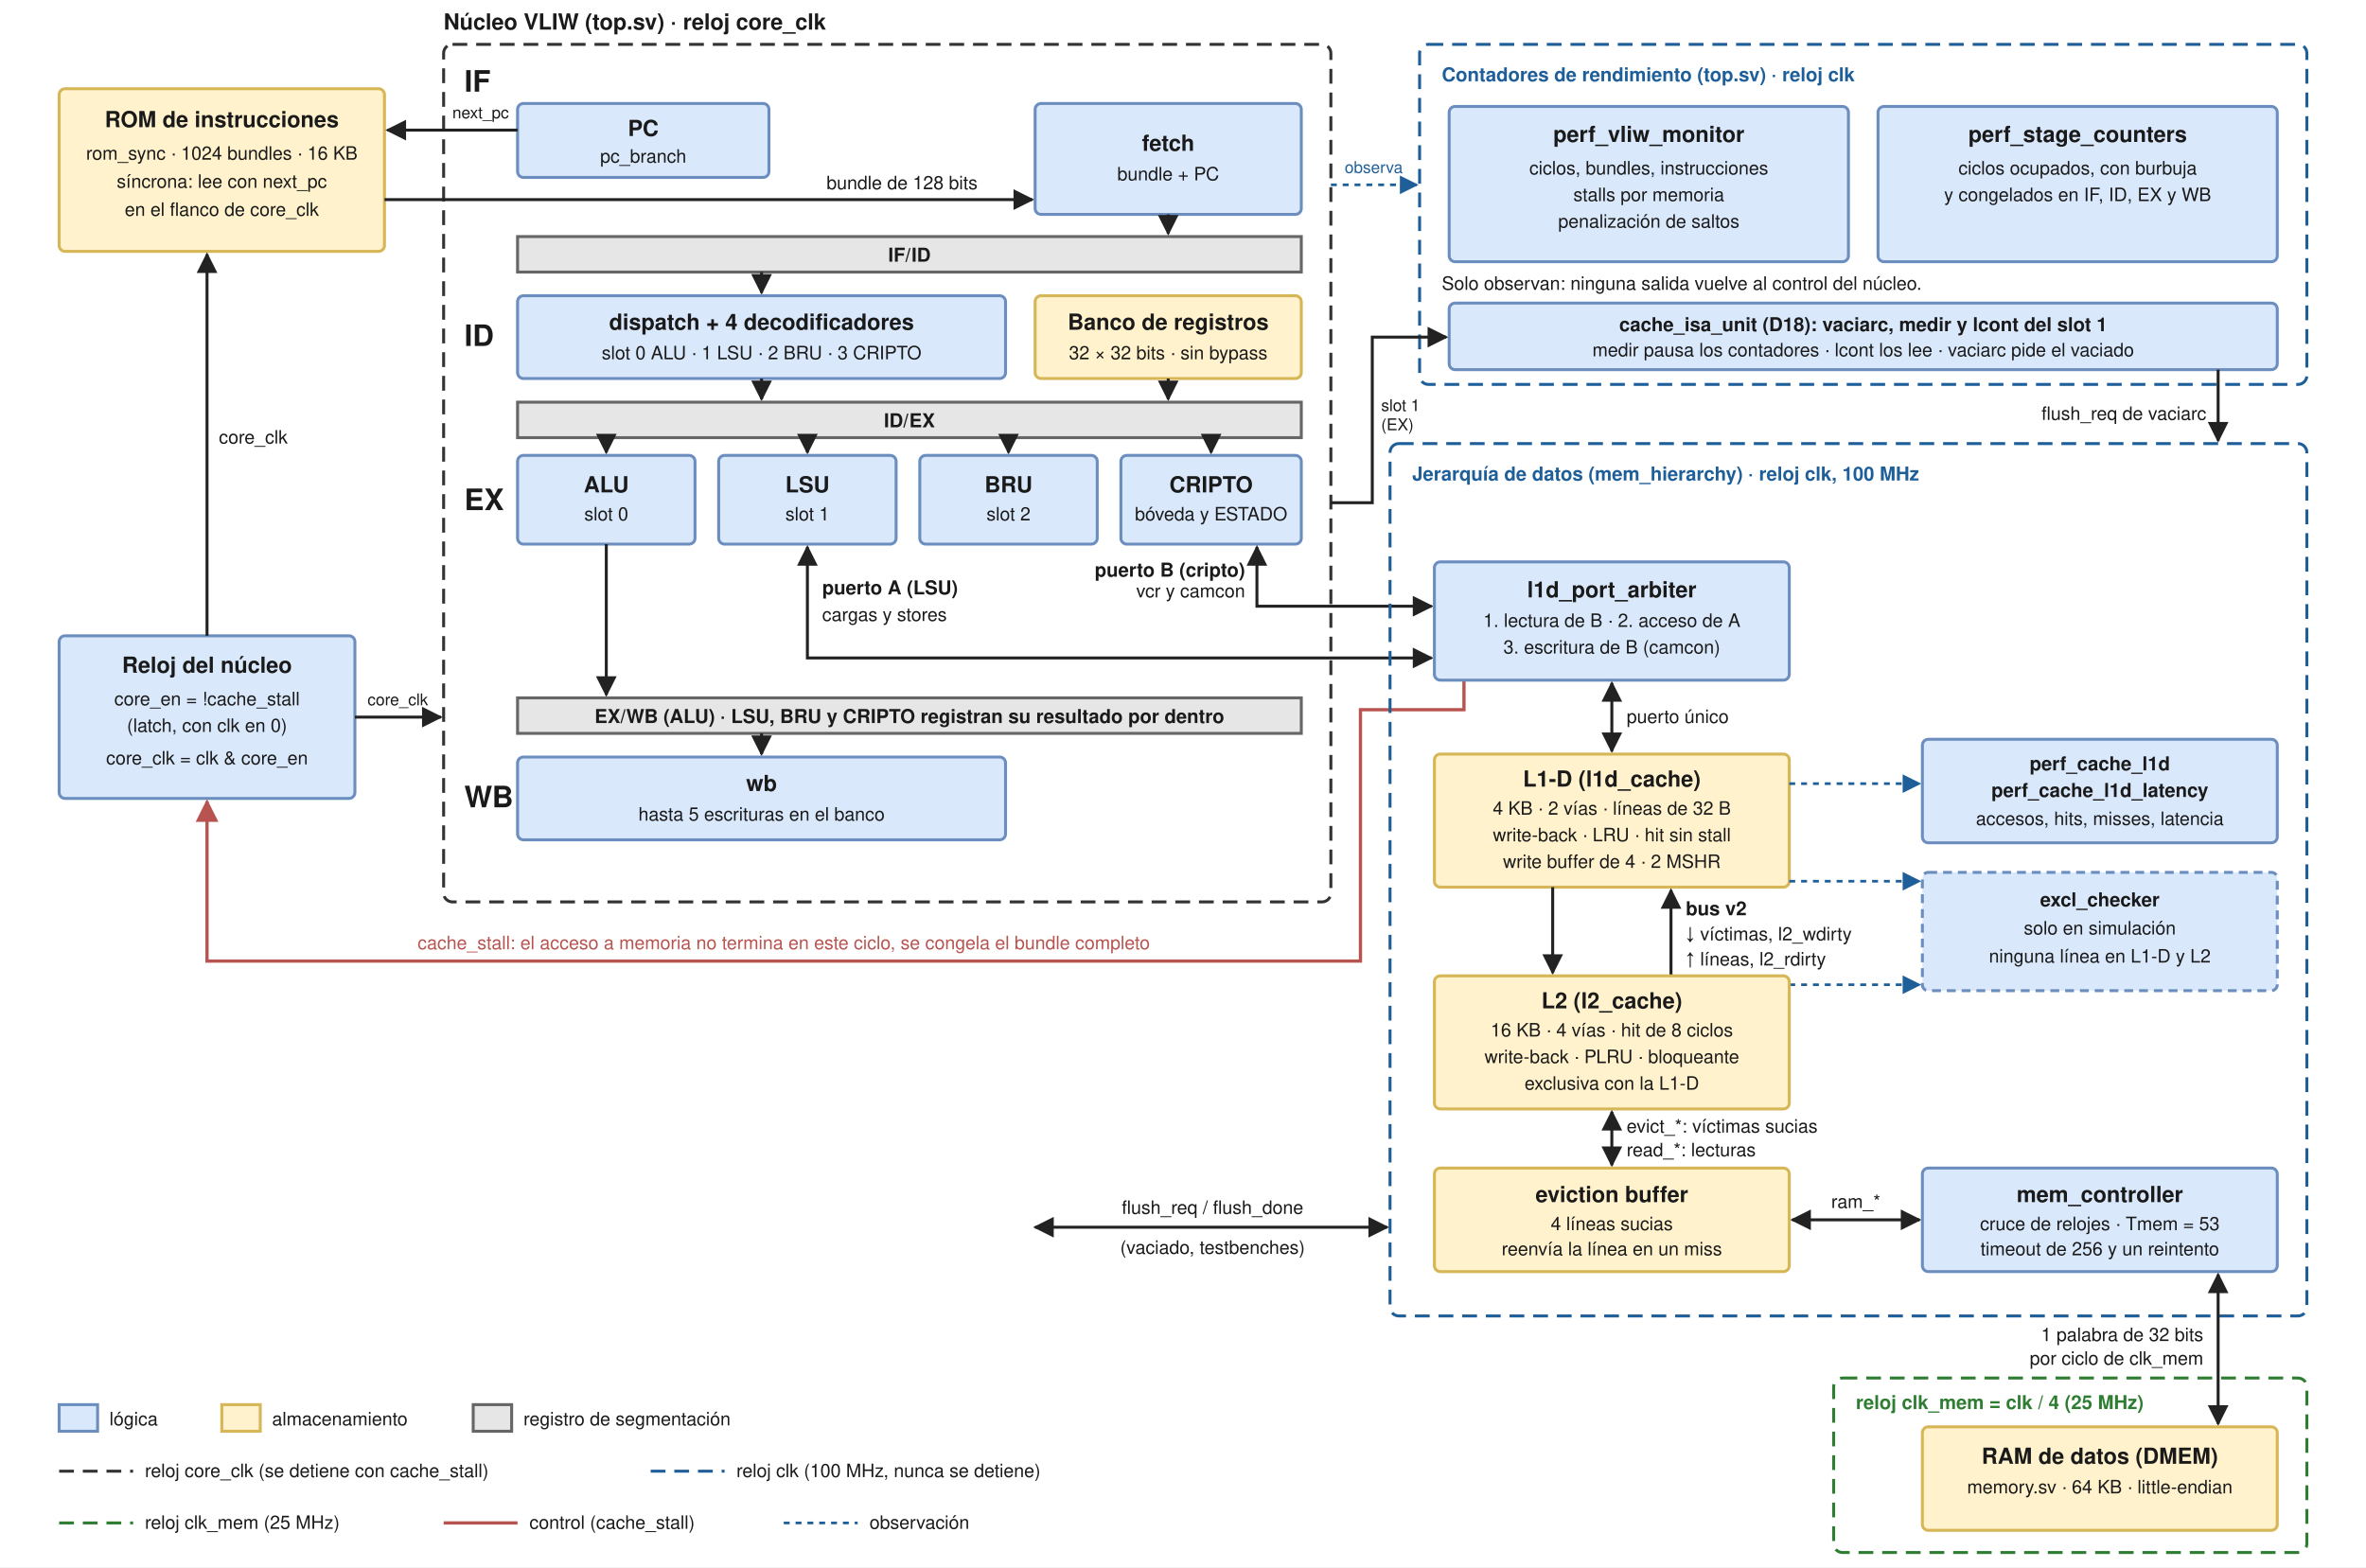
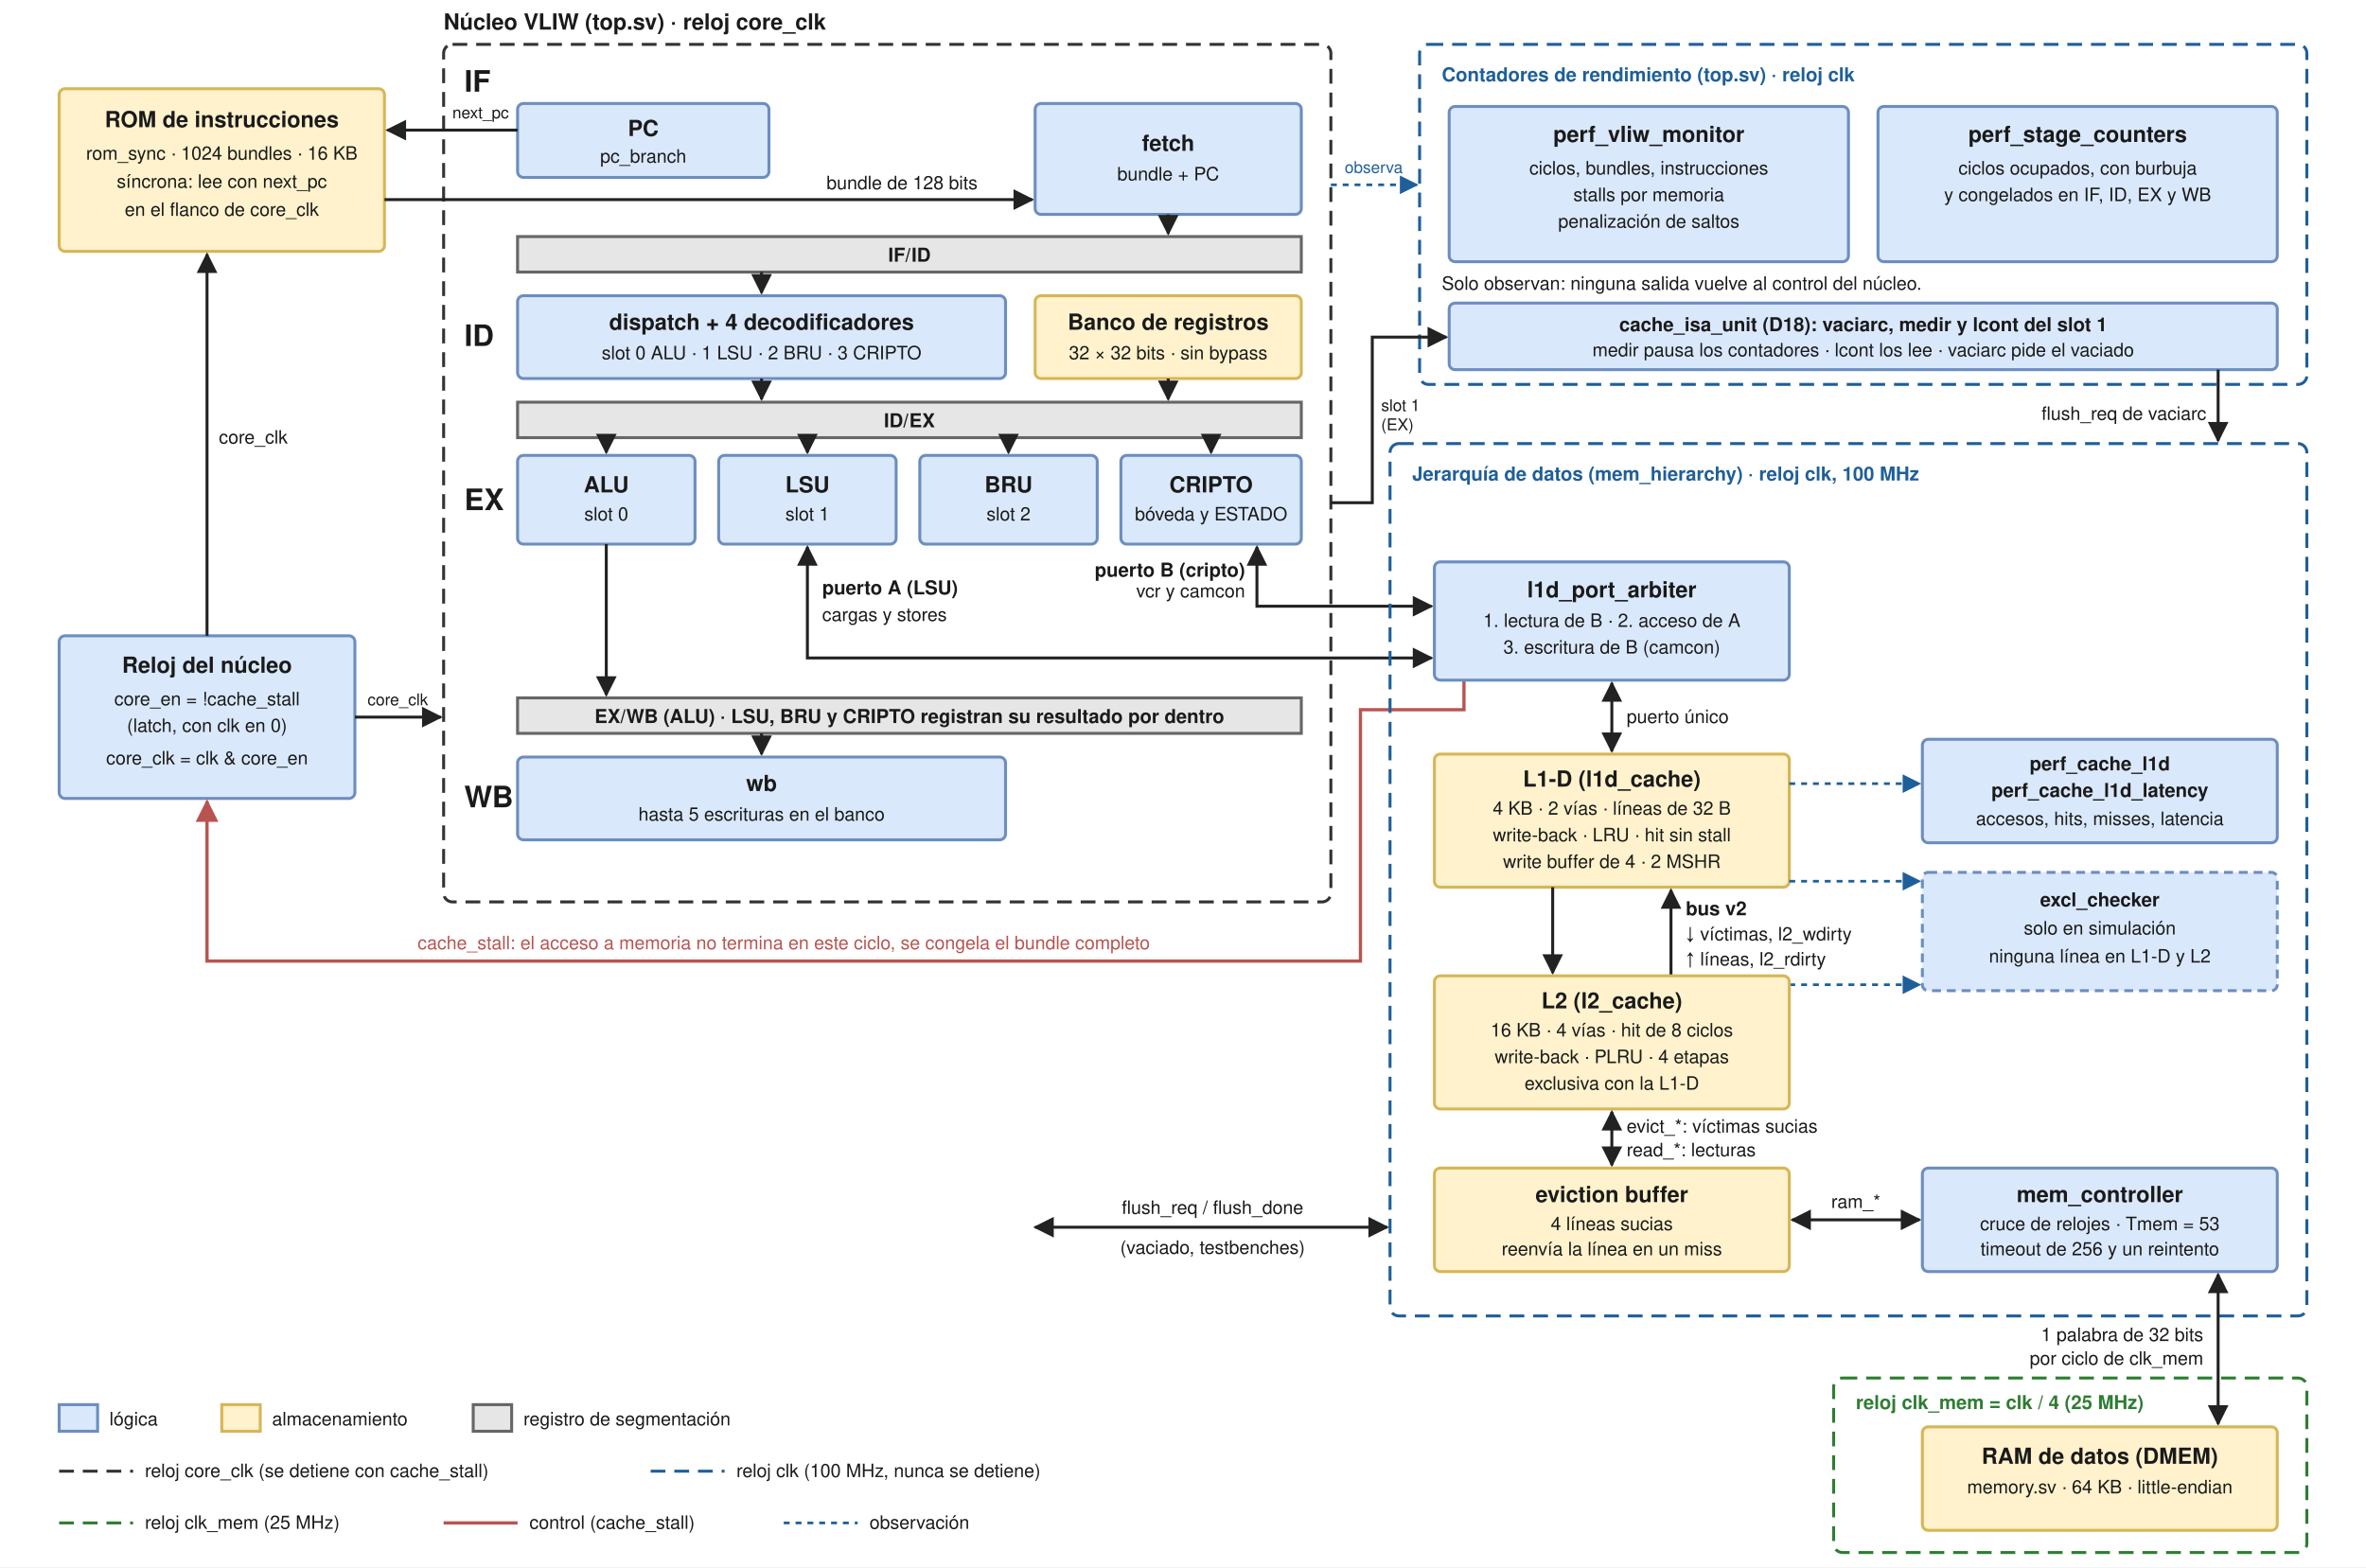
<svg xmlns="http://www.w3.org/2000/svg" viewBox="0 0 1600 1060" width="1600" height="1060">
  <defs>
    <marker id="a" viewBox="0 0 10 10" refX="9" refY="5" markerWidth="7" markerHeight="7" orient="auto-start-reverse">
      <path d="M0,0 L10,5 L0,10 z" fill="#222" />
    </marker>
    <marker id="ar" viewBox="0 0 10 10" refX="9" refY="5" markerWidth="7" markerHeight="7" orient="auto-start-reverse">
      <path d="M0,0 L10,5 L0,10 z" fill="#b85450" />
    </marker>
    <marker id="ab" viewBox="0 0 10 10" refX="9" refY="5" markerWidth="7" markerHeight="7" orient="auto-start-reverse">
      <path d="M0,0 L10,5 L0,10 z" fill="#1f5f99" />
    </marker>
    <style>
      text { font-family: 'Segoe UI', Helvetica, Arial, sans-serif; fill: #1a1a1a; }
      .b { font-weight: 700; font-size: 15px; }
      .bs { font-weight: 700; font-size: 13px; }
      .s { font-size: 12.5px; }
      .st { font-weight: 700; font-size: 20px; }
      .dt { font-weight: 700; font-size: 15px; }
      .logic { fill: #dae8fc; stroke: #6c8ebf; stroke-width: 2; }
      .store { fill: #fff2cc; stroke: #d6b656; stroke-width: 2; }
      .reg { fill: #e6e6e6; stroke: #666666; stroke-width: 2; }
      .sim { fill: #dae8fc; stroke: #6c8ebf; stroke-width: 2; stroke-dasharray: 6 4; }
      .dcore { fill: none; stroke: #333333; stroke-width: 2; stroke-dasharray: 10 6; }
      .dclk { fill: none; stroke: #1f5f99; stroke-width: 2; stroke-dasharray: 10 6; }
      .dmem { fill: none; stroke: #2e7d32; stroke-width: 2; stroke-dasharray: 10 6; }
      .w { stroke: #222; stroke-width: 2; fill: none; }
      .red { stroke: #b85450; stroke-width: 2.2; fill: none; }
      .obs { stroke: #1f5f99; stroke-width: 1.8; fill: none; stroke-dasharray: 4 4; }
      .tr { fill: #b85450; }
      .tb { fill: #1f5f99; }
      .tg { fill: #2e7d32; }
    </style>
  </defs>
  <rect x="0" y="0" width="1600" height="1060" fill="#ffffff" />
  <text x="300" y="20" class="dt">Núcleo VLIW (top.sv) · reloj core_clk</text>
  <rect x="300" y="30" width="600" height="580" rx="6" class="dcore" />
  <text x="314" y="62" class="st">IF</text>
  <text x="314" y="234" class="st">ID</text>
  <text x="314" y="345" class="st">EX</text>
  <text x="314" y="546" class="st">WB</text>
  <rect x="350" y="70" width="170" height="50" rx="4" class="logic" />
  <text x="435" y="92" text-anchor="middle" class="b">PC</text>
  <text x="435" y="110" text-anchor="middle" class="s">pc_branch</text>
  <rect x="700" y="70" width="180" height="75" rx="4" class="logic" />
  <text x="790" y="102" text-anchor="middle" class="b">fetch</text>
  <text x="790" y="122" text-anchor="middle" class="s">bundle + PC</text>
  <rect x="350" y="160" width="530" height="24" class="reg" />
  <text x="615" y="177" text-anchor="middle" class="bs">IF/ID</text>
  <line x1="790" y1="145" x2="790" y2="158" class="w" marker-end="url(#a)" />
  <line x1="515" y1="184" x2="515" y2="198" class="w" marker-end="url(#a)" />
  <rect x="350" y="200" width="330" height="56" rx="4" class="logic" />
  <text x="515" y="223" text-anchor="middle" class="b">dispatch + 4 decodificadores</text>
  <text x="515" y="243" text-anchor="middle" class="s">slot 0 ALU · 1 LSU · 2 BRU · 3 CRIPTO</text>
  <rect x="700" y="200" width="180" height="56" rx="4" class="store" />
  <text x="790" y="223" text-anchor="middle" class="b">Banco de registros</text>
  <text x="790" y="243" text-anchor="middle" class="s">32 × 32 bits · sin bypass</text>
  <line x1="515" y1="256" x2="515" y2="270" class="w" marker-end="url(#a)" />
  <line x1="790" y1="256" x2="790" y2="270" class="w" marker-end="url(#a)" />
  <rect x="350" y="272" width="530" height="24" class="reg" />
  <text x="615" y="289" text-anchor="middle" class="bs">ID/EX</text>
  <line x1="410" y1="296" x2="410" y2="306" class="w" marker-end="url(#a)" />
  <line x1="546" y1="296" x2="546" y2="306" class="w" marker-end="url(#a)" />
  <line x1="682" y1="296" x2="682" y2="306" class="w" marker-end="url(#a)" />
  <line x1="819" y1="296" x2="819" y2="306" class="w" marker-end="url(#a)" />
  <rect x="350" y="308" width="120" height="60" rx="4" class="logic" />
  <text x="410" y="333" text-anchor="middle" class="b">ALU</text>
  <text x="410" y="352" text-anchor="middle" class="s">slot 0</text>
  <rect x="486" y="308" width="120" height="60" rx="4" class="logic" />
  <text x="546" y="333" text-anchor="middle" class="b">LSU</text>
  <text x="546" y="352" text-anchor="middle" class="s">slot 1</text>
  <rect x="622" y="308" width="120" height="60" rx="4" class="logic" />
  <text x="682" y="333" text-anchor="middle" class="b">BRU</text>
  <text x="682" y="352" text-anchor="middle" class="s">slot 2</text>
  <rect x="758" y="308" width="122" height="60" rx="4" class="logic" />
  <text x="819" y="333" text-anchor="middle" class="b">CRIPTO</text>
  <text x="819" y="352" text-anchor="middle" class="s">bóveda y ESTADO</text>
  <polyline points="546,370 546,445 968,445" class="w" marker-start="url(#a)" marker-end="url(#a)" />
  <text x="556" y="402" class="bs">puerto A (LSU)</text>
  <text x="556" y="420" class="s">cargas y stores</text>
  <polyline points="850,370 850,410 968,410" class="w" marker-start="url(#a)" marker-end="url(#a)" />
  <text x="842" y="390" text-anchor="end" class="bs">puerto B (cripto)</text>
  <text x="842" y="404" text-anchor="end" class="s">vcr y camcon</text>
  <line x1="410" y1="368" x2="410" y2="470" class="w" marker-end="url(#a)" />
  <rect x="350" y="472" width="530" height="24" class="reg" />
  <text x="615" y="489" text-anchor="middle" class="bs">EX/WB (ALU) · LSU, BRU y CRIPTO registran su resultado por dentro</text>
  <line x1="515" y1="496" x2="515" y2="510" class="w" marker-end="url(#a)" />
  <rect x="350" y="512" width="330" height="56" rx="4" class="logic" />
  <text x="515" y="535" text-anchor="middle" class="b">wb</text>
  <text x="515" y="555" text-anchor="middle" class="s">hasta 5 escrituras en el banco</text>
  <rect x="40" y="60" width="220" height="110" rx="4" class="store" />
  <text x="150" y="86" text-anchor="middle" class="b">ROM de instrucciones</text>
  <text x="150" y="108" text-anchor="middle" class="s">rom_sync · 1024 bundles · 16 KB</text>
  <text x="150" y="127" text-anchor="middle" class="s">síncrona: lee con next_pc</text>
  <text x="150" y="146" text-anchor="middle" class="s">en el flanco de core_clk</text>
  <line x1="350" y1="88" x2="262" y2="88" class="w" marker-end="url(#a)" />
  <text x="325" y="80" text-anchor="middle" style="font-size:11px">next_pc</text>
  <line x1="260" y1="135" x2="698" y2="135" class="w" marker-end="url(#a)" />
  <text x="610" y="128" text-anchor="middle" class="s">bundle de 128 bits</text>
  <rect x="40" y="430" width="200" height="110" rx="4" class="logic" />
  <text x="140" y="455" text-anchor="middle" class="b">Reloj del núcleo</text>
  <text x="140" y="477" text-anchor="middle" class="s">core_en = !cache_stall</text>
  <text x="140" y="495" text-anchor="middle" class="s">(latch, con clk en 0)</text>
  <text x="140" y="517" text-anchor="middle" class="s">core_clk = clk &amp; core_en</text>
  <line x1="240" y1="485" x2="298" y2="485" class="w" marker-end="url(#a)" />
  <text x="269" y="477" text-anchor="middle" style="font-size:11px">core_clk</text>
  <line x1="140" y1="430" x2="140" y2="172" class="w" marker-end="url(#a)" />
  <text x="148" y="300" class="s">core_clk</text>
  <polyline points="990,460 990,480 920,480 920,650 140,650 140,542" class="red" marker-end="url(#ar)" />
  <text x="530" y="642" text-anchor="middle" class="s tr">cache_stall: el acceso a memoria no termina en este ciclo, se congela el bundle completo</text>
  <rect x="960" y="30" width="600" height="230" rx="6" class="dclk" />
  <text x="975" y="55" class="bs tb">Contadores de rendimiento (top.sv) · reloj clk</text>
  <rect x="980" y="72" width="270" height="105" rx="4" class="logic" />
  <text x="1115" y="96" text-anchor="middle" class="b">perf_vliw_monitor</text>
  <text x="1115" y="118" text-anchor="middle" class="s">ciclos, bundles, instrucciones</text>
  <text x="1115" y="136" text-anchor="middle" class="s">stalls por memoria</text>
  <text x="1115" y="154" text-anchor="middle" class="s">penalización de saltos</text>
  <rect x="1270" y="72" width="270" height="105" rx="4" class="logic" />
  <text x="1405" y="96" text-anchor="middle" class="b">perf_stage_counters</text>
  <text x="1405" y="118" text-anchor="middle" class="s">ciclos ocupados, con burbuja</text>
  <text x="1405" y="136" text-anchor="middle" class="s">y congelados en IF, ID, EX y WB</text>
  <text x="975" y="196" class="s">Solo observan: ninguna salida vuelve al control del núcleo.</text>
  <rect x="980" y="205" width="560" height="45" rx="4" class="logic" />
  <text x="1260" y="224" text-anchor="middle" class="bs">cache_isa_unit (D18): vaciarc, medir y lcont del slot 1</text>
  <text x="1260" y="241" text-anchor="middle" class="s">medir pausa los contadores · lcont los lee · vaciarc pide el vaciado</text>
  <polyline points="900,340 928,340 928,228 978,228" class="w" marker-end="url(#a)" />
  <text x="934" y="278" style="font-size:11px">slot 1</text>
  <text x="934" y="291" style="font-size:11px">(EX)</text>
  <line x1="1500" y1="250" x2="1500" y2="298" class="w" marker-end="url(#a)" />
  <text x="1492" y="284" text-anchor="end" class="s">flush_req de vaciarc</text>
  <line x1="900" y1="125" x2="958" y2="125" class="obs" marker-end="url(#ab)" />
  <text x="929" y="117" text-anchor="middle" style="font-size:11px" class="tb">observa</text>
  <rect x="940" y="300" width="620" height="590" rx="6" class="dclk" />
  <text x="955" y="325" class="bs tb">Jerarquía de datos (mem_hierarchy) · reloj clk, 100 MHz</text>
  <rect x="970" y="380" width="240" height="80" rx="4" class="logic" />
  <text x="1090" y="404" text-anchor="middle" class="b">l1d_port_arbiter</text>
  <text x="1090" y="424" text-anchor="middle" class="s">1. lectura de B · 2. acceso de A</text>
  <text x="1090" y="442" text-anchor="middle" class="s">3. escritura de B (camcon)</text>
  <line x1="1090" y1="462" x2="1090" y2="508" class="w" marker-start="url(#a)" marker-end="url(#a)" />
  <text x="1100" y="489" class="s">puerto único</text>
  <rect x="970" y="510" width="240" height="90" rx="4" class="store" />
  <text x="1090" y="532" text-anchor="middle" class="b">L1-D (l1d_cache)</text>
  <text x="1090" y="551" text-anchor="middle" class="s">4 KB · 2 vías · líneas de 32 B</text>
  <text x="1090" y="569" text-anchor="middle" class="s">write-back · LRU · hit sin stall</text>
  <text x="1090" y="587" text-anchor="middle" class="s">write buffer de 4 · 2 MSHR</text>
  <rect x="1300" y="500" width="240" height="70" rx="4" class="logic" />
  <text x="1420" y="521" text-anchor="middle" class="bs">perf_cache_l1d</text>
  <text x="1420" y="539" text-anchor="middle" class="bs">perf_cache_l1d_latency</text>
  <text x="1420" y="558" text-anchor="middle" class="s">accesos, hits, misses, latencia</text>
  <line x1="1210" y1="530" x2="1298" y2="530" class="obs" marker-end="url(#ab)" />
  <rect x="1300" y="590" width="240" height="80" rx="4" class="sim" />
  <text x="1420" y="613" text-anchor="middle" class="bs">excl_checker</text>
  <text x="1420" y="632" text-anchor="middle" class="s">solo en simulación</text>
  <text x="1420" y="651" text-anchor="middle" class="s">ninguna línea en L1-D y L2</text>
  <line x1="1210" y1="596" x2="1298" y2="596" class="obs" marker-end="url(#ab)" />
  <line x1="1210" y1="666" x2="1298" y2="666" class="obs" marker-end="url(#ab)" />
  <line x1="1050" y1="600" x2="1050" y2="658" class="w" marker-end="url(#a)" />
  <line x1="1130" y1="660" x2="1130" y2="602" class="w" marker-end="url(#a)" />
  <text x="1140" y="619" class="bs">bus v2</text>
  <text x="1140" y="636" class="s">↓ víctimas, l2_wdirty</text>
  <text x="1140" y="653" class="s">↑ líneas, l2_rdirty</text>
  <rect x="970" y="660" width="240" height="90" rx="4" class="store" />
  <text x="1090" y="682" text-anchor="middle" class="b">L2 (l2_cache)</text>
  <text x="1090" y="701" text-anchor="middle" class="s">16 KB · 4 vías · hit de 8 ciclos</text>
-   <text x="1090" y="719" text-anchor="middle" class="s">write-back · PLRU · bloqueante</text>
+   <text x="1090" y="719" text-anchor="middle" class="s">write-back · PLRU · 4 etapas</text>
  <text x="1090" y="737" text-anchor="middle" class="s">exclusiva con la L1-D</text>
  <line x1="1090" y1="752" x2="1090" y2="788" class="w" marker-start="url(#a)" marker-end="url(#a)" />
  <text x="1100" y="766" class="s">evict_*: víctimas sucias</text>
  <text x="1100" y="782" class="s">read_*: lecturas</text>
  <rect x="970" y="790" width="240" height="70" rx="4" class="store" />
  <text x="1090" y="813" text-anchor="middle" class="b">eviction buffer</text>
  <text x="1090" y="832" text-anchor="middle" class="s">4 líneas sucias</text>
  <text x="1090" y="849" text-anchor="middle" class="s">reenvía la línea en un miss</text>
  <line x1="1212" y1="825" x2="1298" y2="825" class="w" marker-start="url(#a)" marker-end="url(#a)" />
  <text x="1255" y="817" text-anchor="middle" class="s">ram_*</text>
  <rect x="1300" y="790" width="240" height="70" rx="4" class="logic" />
  <text x="1420" y="813" text-anchor="middle" class="b">mem_controller</text>
  <text x="1420" y="832" text-anchor="middle" class="s">cruce de relojes · Tmem = 53</text>
  <text x="1420" y="849" text-anchor="middle" class="s">timeout de 256 y un reintento</text>
  <line x1="700" y1="830" x2="938" y2="830" class="w" marker-start="url(#a)" marker-end="url(#a)" />
  <text x="820" y="821" text-anchor="middle" class="s">flush_req / flush_done</text>
  <text x="820" y="848" text-anchor="middle" class="s">(vaciado, testbenches)</text>
  <line x1="1500" y1="862" x2="1500" y2="963" class="w" marker-start="url(#a)" marker-end="url(#a)" />
  <text x="1490" y="907" text-anchor="end" class="s">1 palabra de 32 bits</text>
  <text x="1490" y="923" text-anchor="end" class="s">por ciclo de clk_mem</text>
  <rect x="1240" y="932" width="320" height="118" rx="6" class="dmem" />
  <text x="1255" y="953" class="bs tg">reloj clk_mem = clk / 4 (25 MHz)</text>
  <rect x="1300" y="965" width="240" height="70" rx="4" class="store" />
  <text x="1420" y="990" text-anchor="middle" class="b">RAM de datos (DMEM)</text>
  <text x="1420" y="1010" text-anchor="middle" class="s">memory.sv · 64 KB · little-endian</text>
  <rect x="40" y="950" width="26" height="18" class="logic" />
  <text x="74" y="964" class="s">lógica</text>
  <rect x="150" y="950" width="26" height="18" class="store" />
  <text x="184" y="964" class="s">almacenamiento</text>
  <rect x="320" y="950" width="26" height="18" class="reg" />
  <text x="354" y="964" class="s">registro de segmentación</text>
  <line x1="40" y1="995" x2="90" y2="995" class="dcore" />
  <text x="98" y="999" class="s">reloj core_clk (se detiene con cache_stall)</text>
  <line x1="440" y1="995" x2="490" y2="995" class="dclk" />
  <text x="498" y="999" class="s">reloj clk (100 MHz, nunca se detiene)</text>
  <line x1="40" y1="1030" x2="90" y2="1030" class="dmem" />
  <text x="98" y="1034" class="s">reloj clk_mem (25 MHz)</text>
  <line x1="300" y1="1030" x2="350" y2="1030" class="red" />
  <text x="358" y="1034" class="s">control (cache_stall)</text>
  <line x1="530" y1="1030" x2="580" y2="1030" class="obs" />
  <text x="588" y="1034" class="s">observación</text>
</svg>
